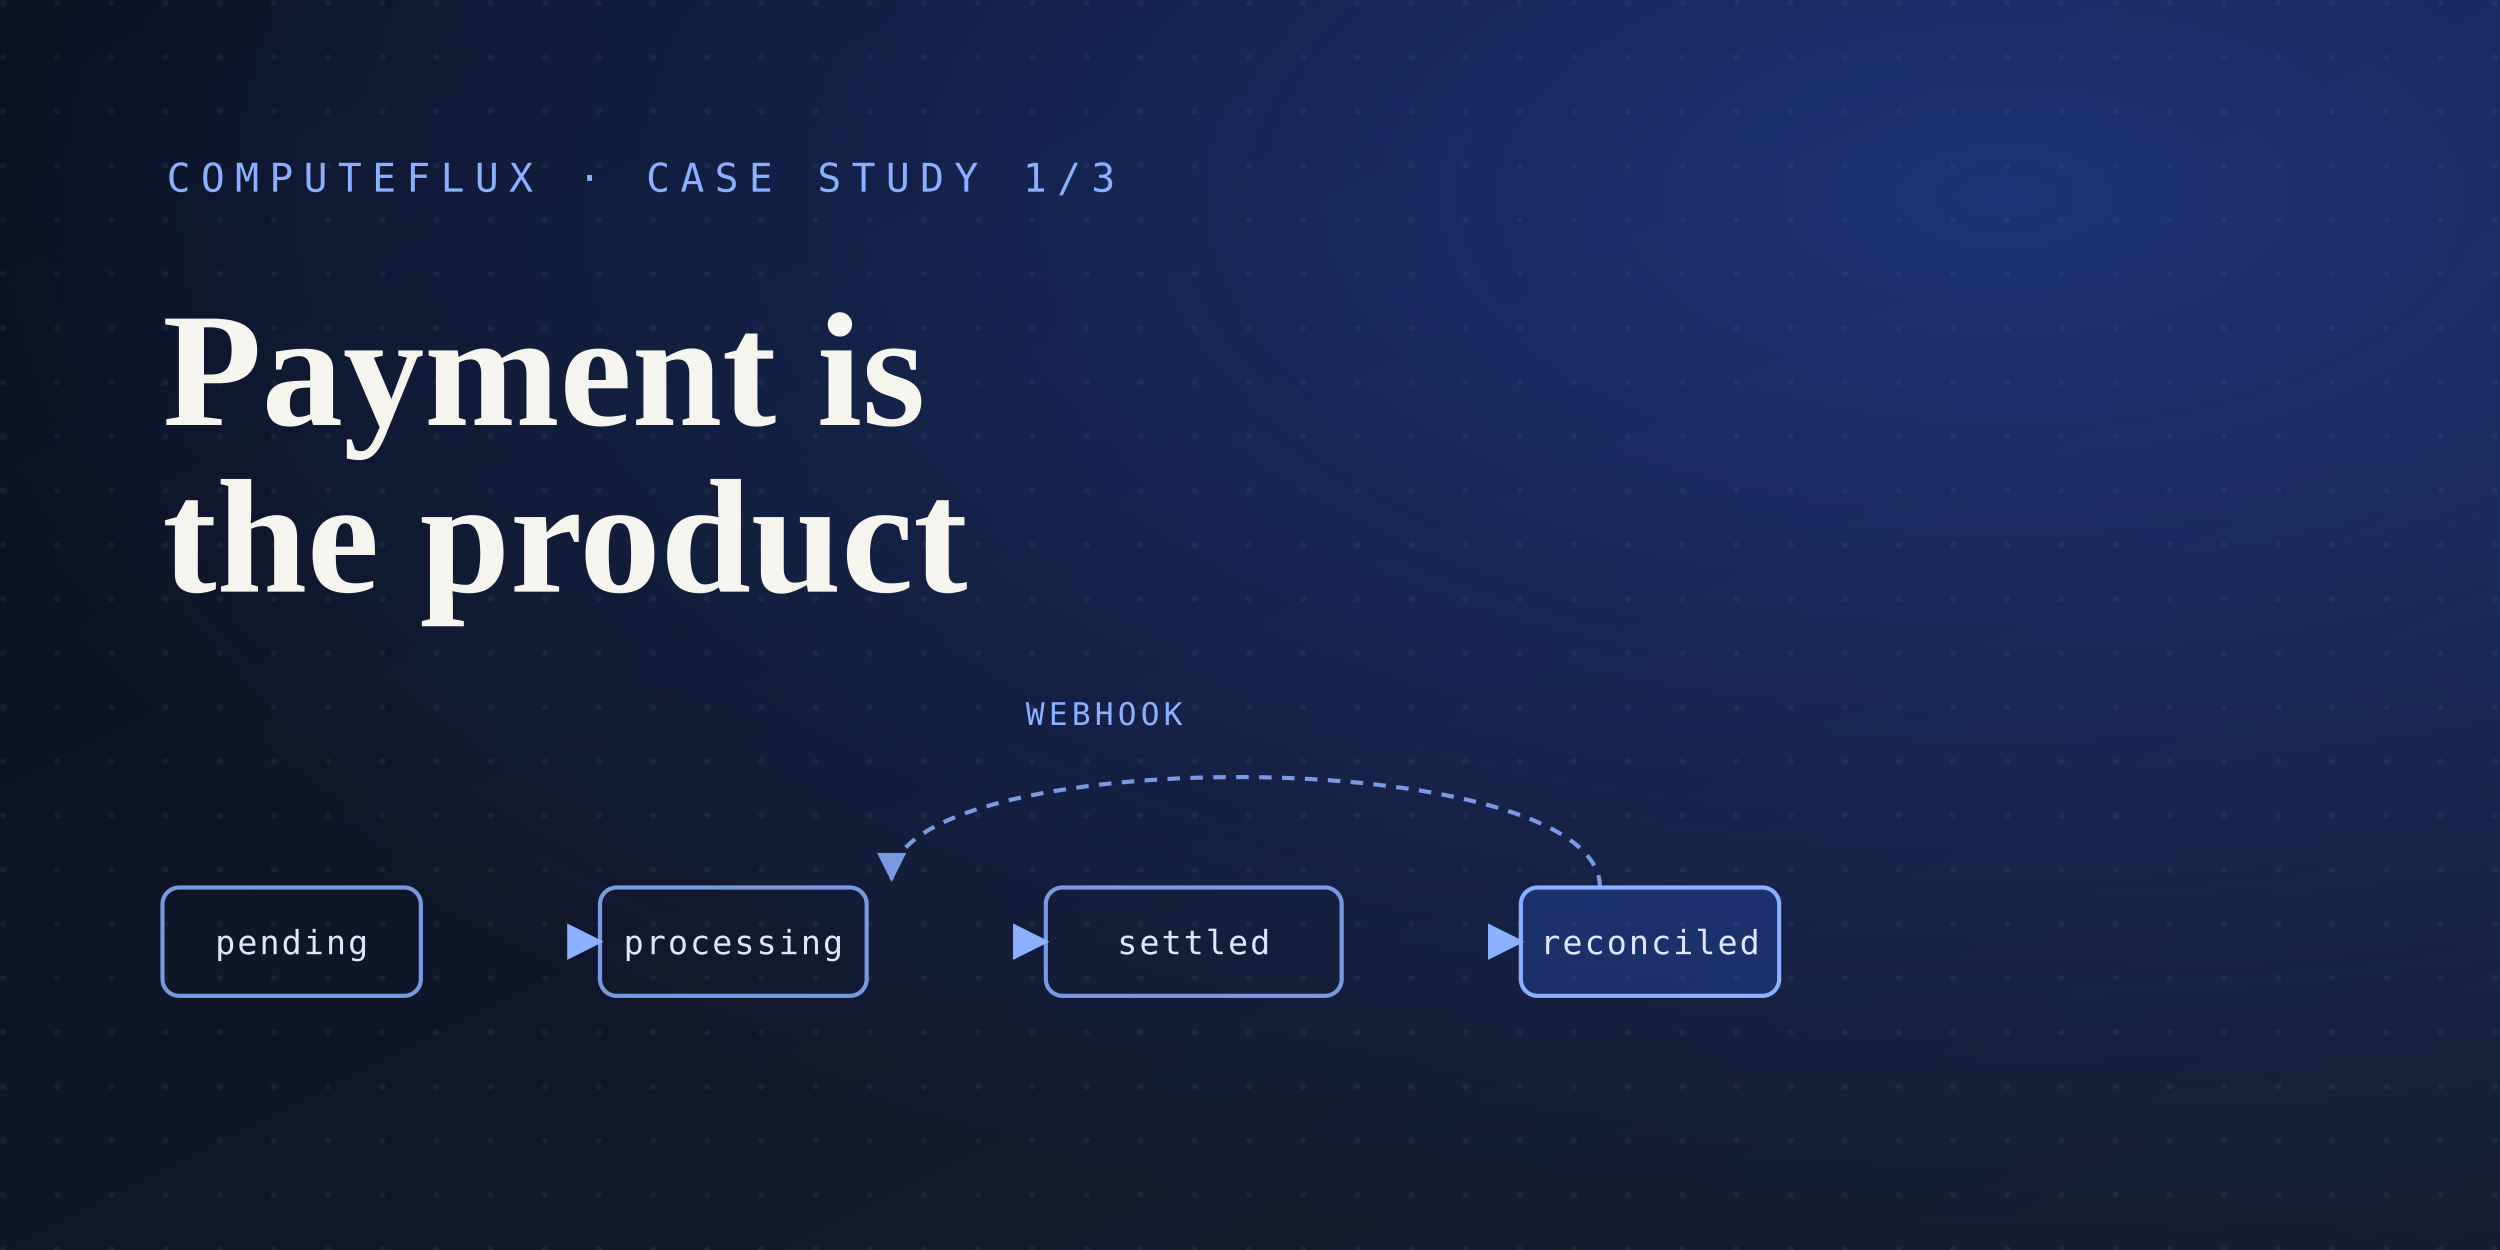
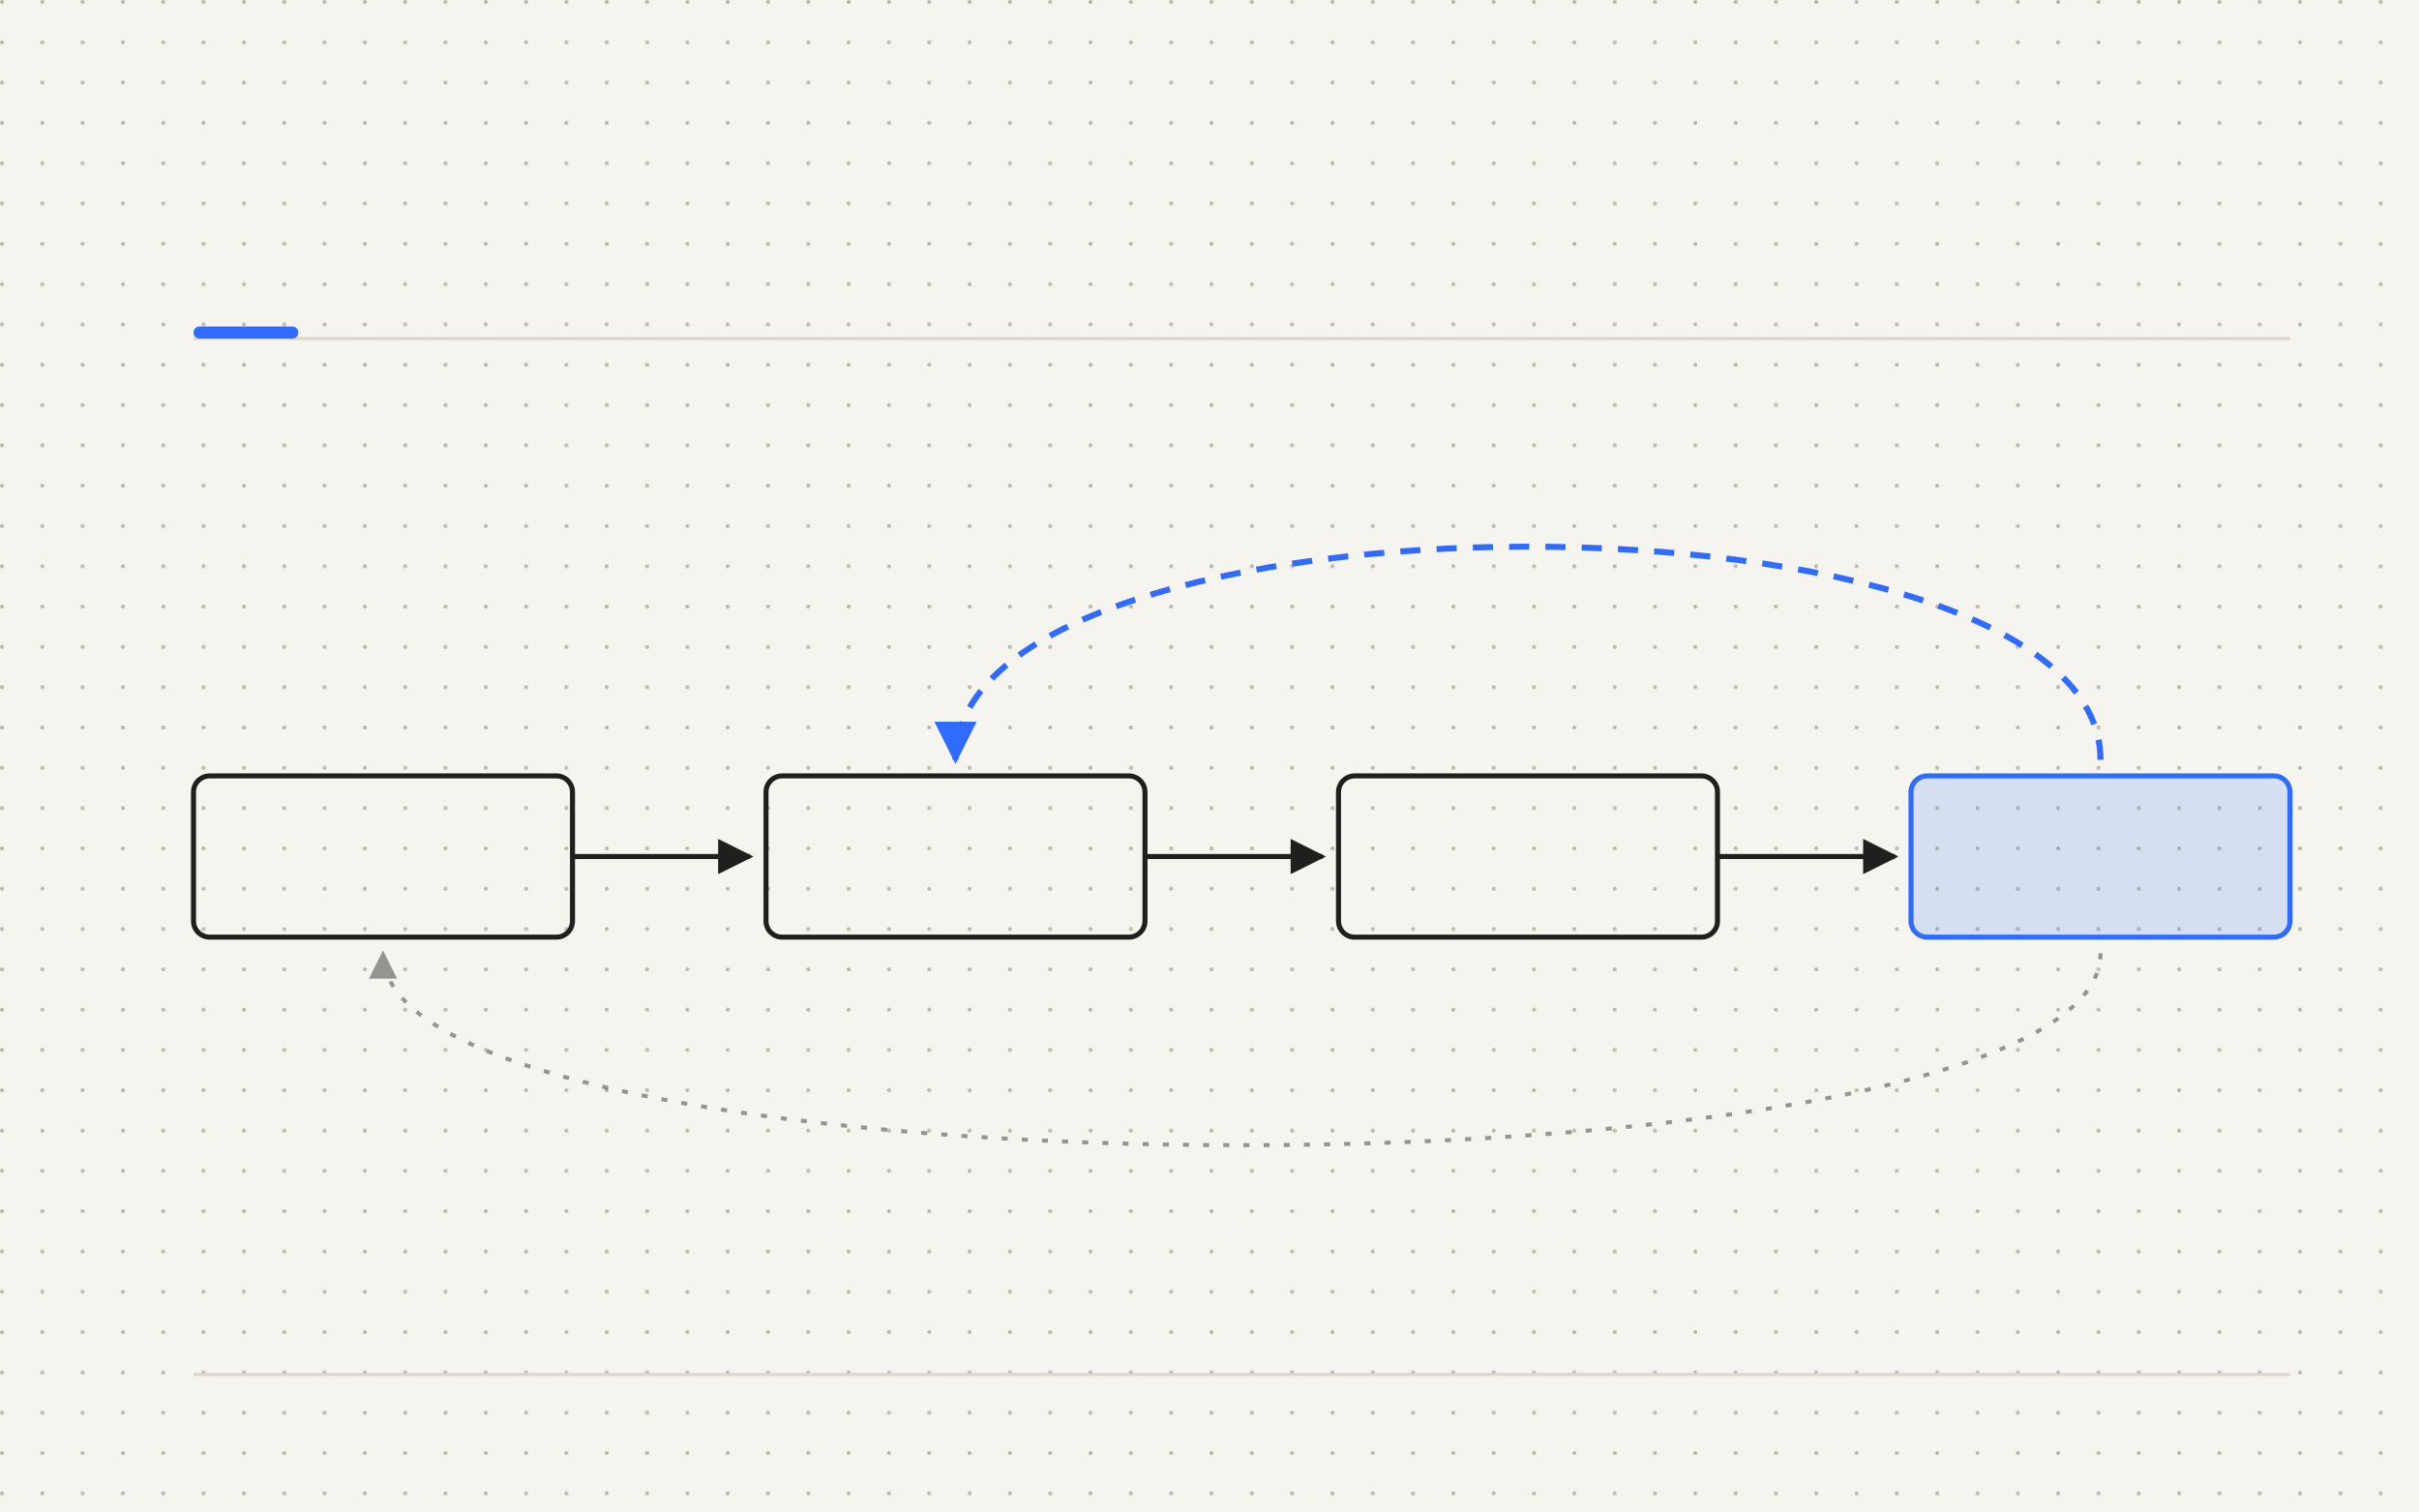
- <svg xmlns="http://www.w3.org/2000/svg" viewBox="0 0 1200 600" width="1200" height="600" role="img" aria-label="Payment is the product">
+ <svg xmlns="http://www.w3.org/2000/svg" viewBox="0 0 1200 750" width="1200" height="750" role="img" aria-label="Schematic of a payment state machine with an asynchronous callback returning to an earlier state">
  <defs>
-     <linearGradient id="bg" x1="0" y1="0" x2="1" y2="1">
-       <stop offset="0" stop-color="#0b1020" />
-       <stop offset="1" stop-color="#161d33" />
-     </linearGradient>
-     <linearGradient id="accent" x1="0" y1="0" x2="1" y2="0">
-       <stop offset="0" stop-color="#2f6bff" />
-       <stop offset="1" stop-color="#8ab0ff" />
-     </linearGradient>
-     <radialGradient id="glow" cx="0.80" cy="0.16" r="0.85">
-       <stop offset="0" stop-color="#2f6bff" stop-opacity="0.35" />
-       <stop offset="1" stop-color="#2f6bff" stop-opacity="0" />
-     </radialGradient>
-     <pattern id="dots" width="26" height="26" patternUnits="userSpaceOnUse">
-       <circle cx="1.5" cy="1.5" r="1.5" fill="#ffffff" fill-opacity="0.05" />
+     <pattern id="dots" width="20" height="20" patternUnits="userSpaceOnUse">
+       <circle cx="1" cy="1" r="1" fill="#bdb7a8" />
    </pattern>
-     <marker id="ar" viewBox="0 0 10 10" refX="9" refY="5" markerWidth="7" markerHeight="7" orient="auto-start-reverse">
-       <path d="M0 0 L10 5 L0 10 z" fill="#8ab0ff" />
+     <marker id="tip" viewBox="0 0 10 10" refX="9" refY="5" markerWidth="7" markerHeight="7" orient="auto-start-reverse">
+       <path d="M0 0 L10 5 L0 10 z" fill="#201f1e" />
+     </marker>
+     <marker id="tipBlue" viewBox="0 0 10 10" refX="9" refY="5" markerWidth="7" markerHeight="7" orient="auto-start-reverse">
+       <path d="M0 0 L10 5 L0 10 z" fill="#2f6bff" />
    </marker>
  </defs>
-   <rect width="1200" height="600" fill="url(#bg)" />
-   <rect width="1200" height="600" fill="url(#dots)" />
-   <rect width="1200" height="600" fill="url(#glow)" />
-   <g transform="translate(78 452)" font-family="ui-monospace, Menlo, monospace" font-size="17">
-     <g stroke="url(#accent)" stroke-width="2.5" fill="none" marker-end="url(#ar)">
-       <path d="M124 0 H210" />
-       <path d="M338 0 H424" />
-       <path d="M566 0 H652" />
+   <rect width="1200" height="750" fill="#f5f4ef" />
+   <rect width="1200" height="750" fill="url(#dots)" />
+   <g transform="translate(0 40)">
+     <g fill="none" stroke="#201f1e" stroke-width="2.5">
+       <rect x="96" y="345" width="188" height="80" rx="8" />
+       <rect x="380" y="345" width="188" height="80" rx="8" />
+       <rect x="664" y="345" width="188" height="80" rx="8" />
    </g>
-     <path d="M690 -26 C 690 -96, 350 -96, 350 -30" fill="none" stroke="#8ab0ff" stroke-width="2" stroke-dasharray="6 5" marker-end="url(#ar)" opacity="0.85" />
-     <text x="452" y="-104" fill="#8ab0ff" font-size="15" letter-spacing="2" text-anchor="middle">WEBHOOK</text>
-     <g fill="none" stroke="#8ab0ff" stroke-width="2">
-       <rect x="0" y="-26" width="124" height="52" rx="8" opacity="0.85" />
-       <rect x="210" y="-26" width="128" height="52" rx="8" opacity="0.85" />
-       <rect x="424" y="-26" width="142" height="52" rx="8" opacity="0.85" />
+     <rect x="948" y="345" width="188" height="80" rx="8" fill="#2f6bff" fill-opacity="0.16" stroke="#2f6bff" stroke-width="2.5" />
+     <g stroke="#201f1e" stroke-width="2.5" fill="none" marker-end="url(#tip)">
+       <path d="M284 385 H372" />
+       <path d="M568 385 H656" />
+       <path d="M852 385 H940" />
    </g>
-     <rect x="652" y="-26" width="124" height="52" rx="8" fill="#2f6bff" fill-opacity="0.22" stroke="#8ab0ff" stroke-width="2" />
-     <g fill="#dfe6ff" text-anchor="middle" font-size="16" letter-spacing="1">
-       <text x="62" y="6">pending</text>
-       <text x="274" y="6">processing</text>
-       <text x="495" y="6">settled</text>
-       <text x="714" y="6">reconciled</text>
+     <path d="M1042 337 C 1042 196, 474 196, 474 337" fill="none" stroke="#2f6bff" stroke-width="3" stroke-dasharray="10 8" marker-end="url(#tipBlue)" />
+     <path d="M1042 433 C 1042 560, 190 560, 190 433" fill="none" stroke="#201f1e" stroke-width="2" stroke-dasharray="3 7" opacity="0.45" marker-end="url(#tip)" />
+     <g stroke="#dcd7cb" stroke-width="1.5">
+       <path d="M96 128 H1136" />
+       <path d="M96 642 H1136" />
+     </g>
+     <g fill="#2f6bff">
+       <rect x="96" y="122" width="52" height="6" rx="3" />
    </g>
  </g>
-   <text x="80" y="92" font-family="ui-monospace, Menlo, monospace" font-size="19" letter-spacing="5" fill="#8ab0ff">COMPUTEFLUX · CASE STUDY 1/3</text>
-   <text x="78" y="204" font-family="Georgia, 'Times New Roman', serif" font-size="78" font-weight="700" fill="#f5f4ef">Payment is</text>
-   <text x="78" y="284" font-family="Georgia, 'Times New Roman', serif" font-size="78" font-weight="700" fill="#f5f4ef">the product</text>
</svg>
